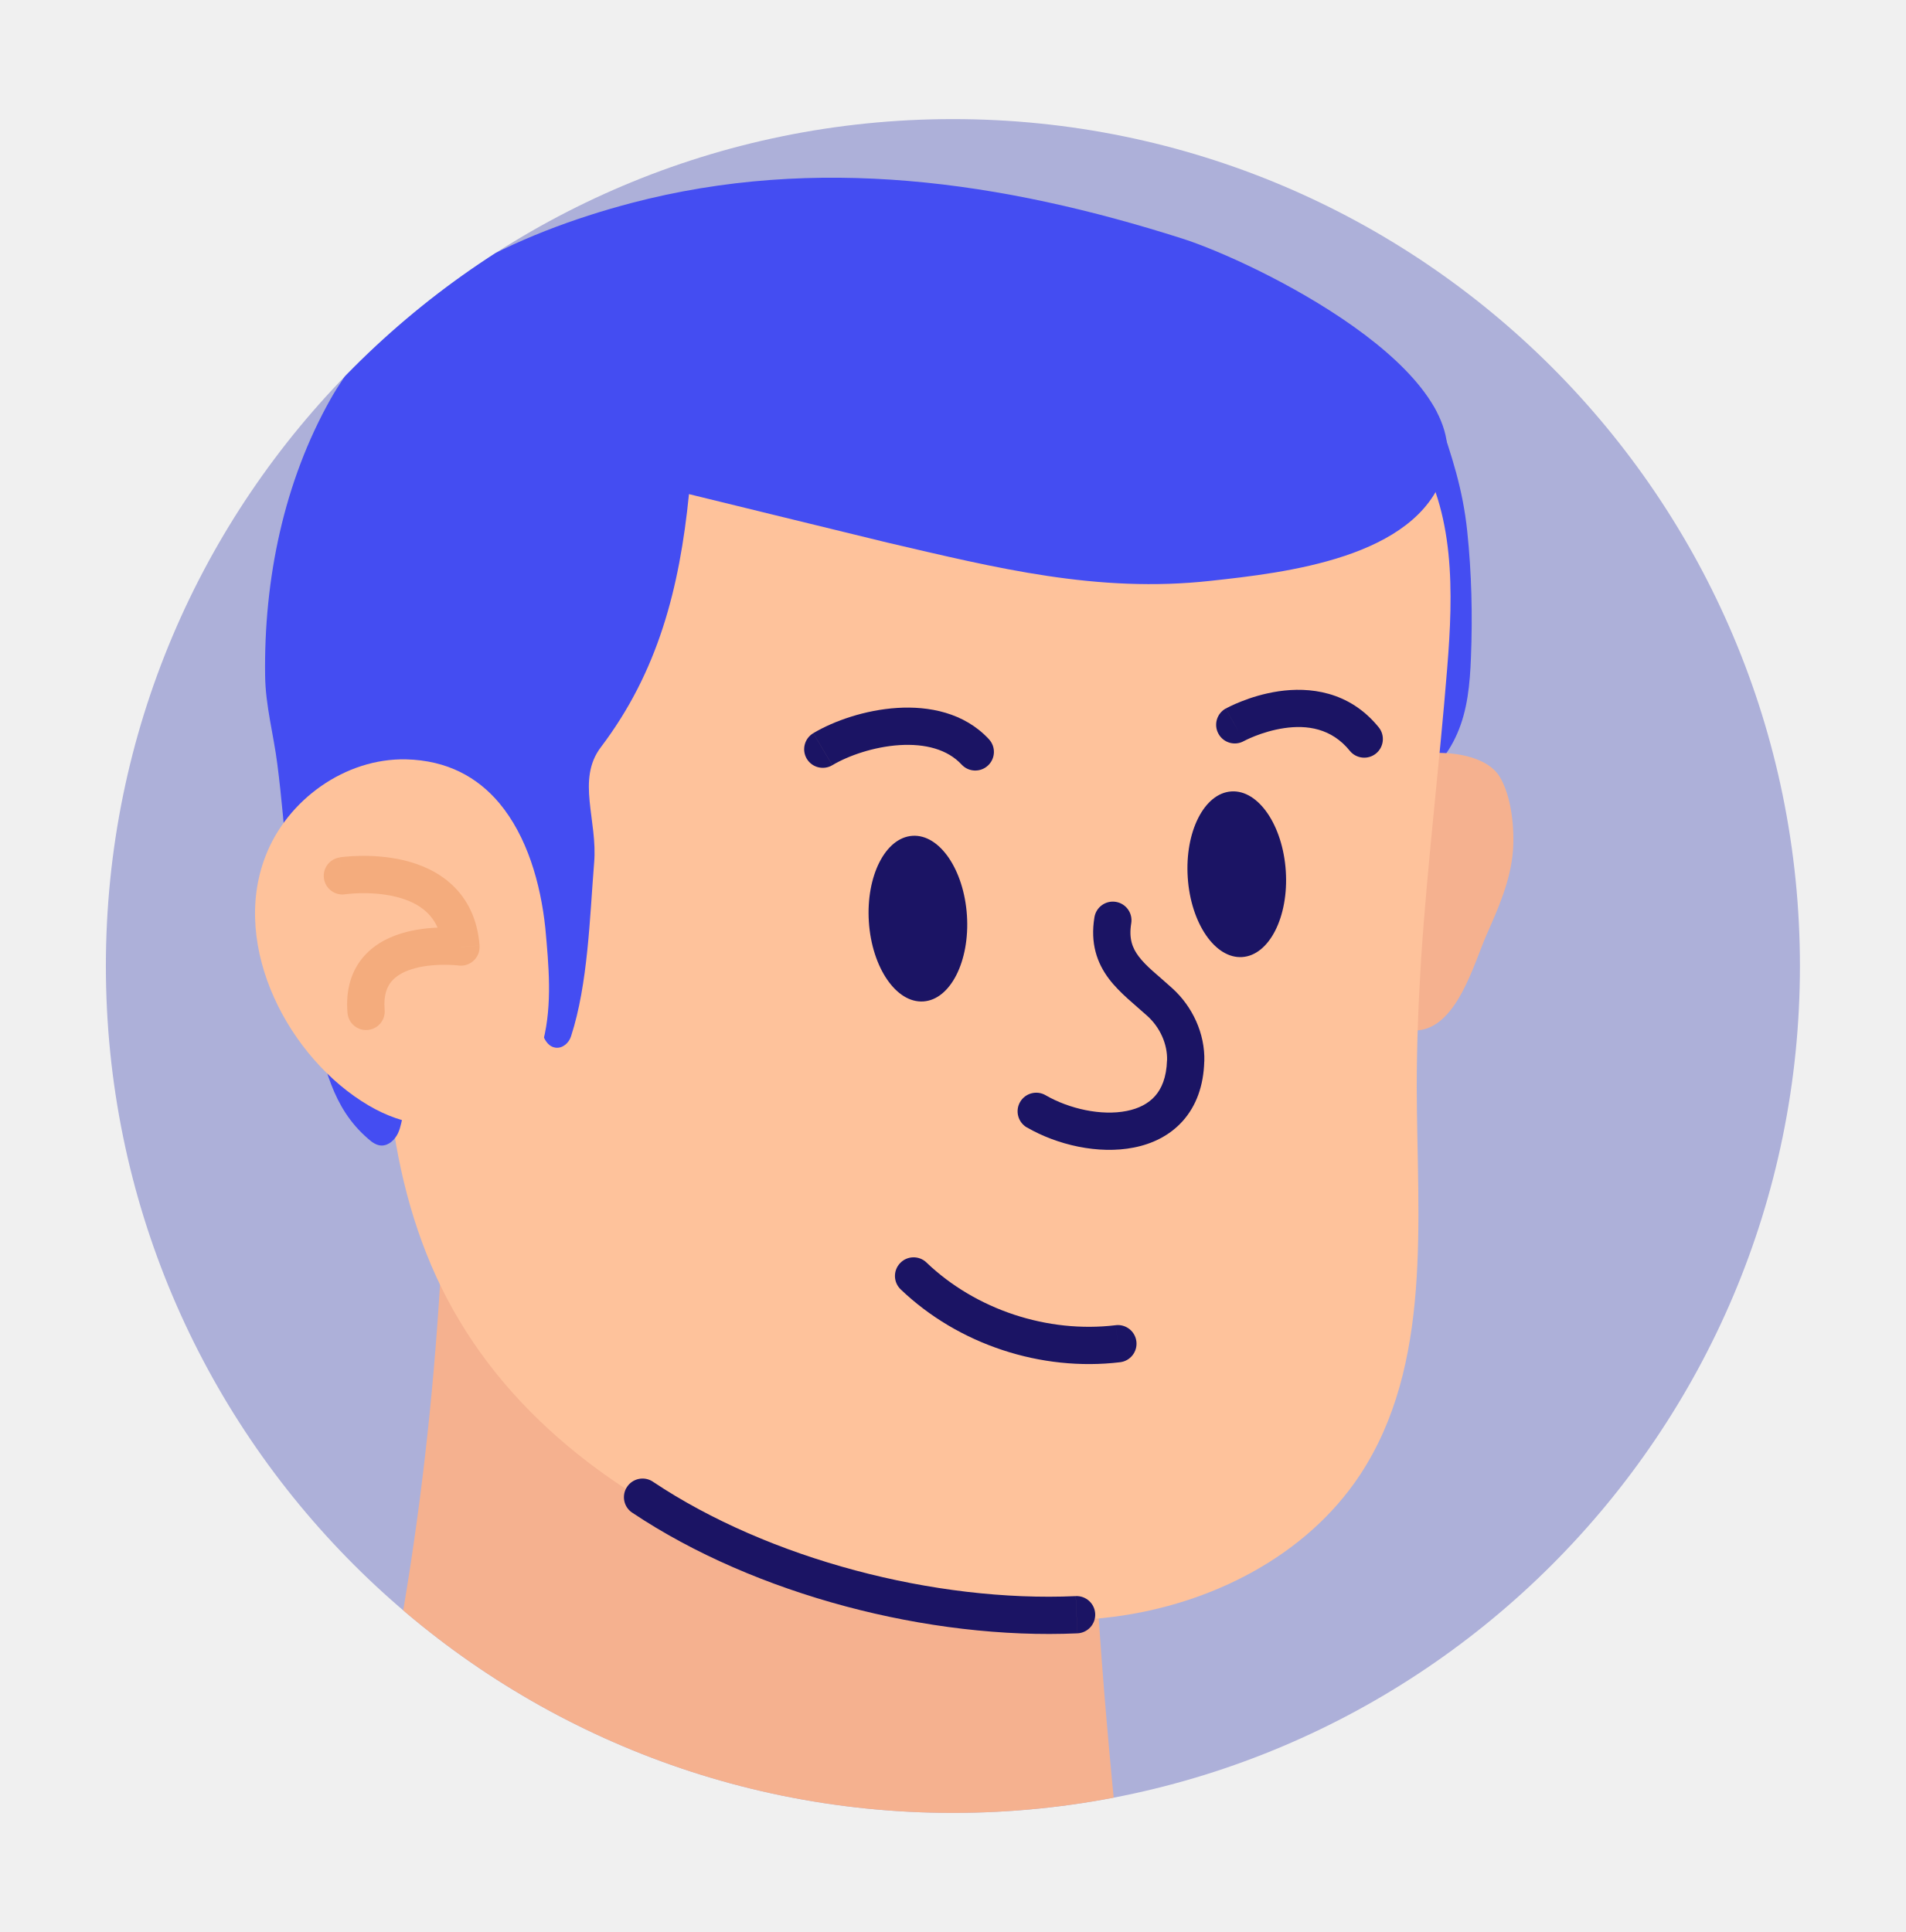
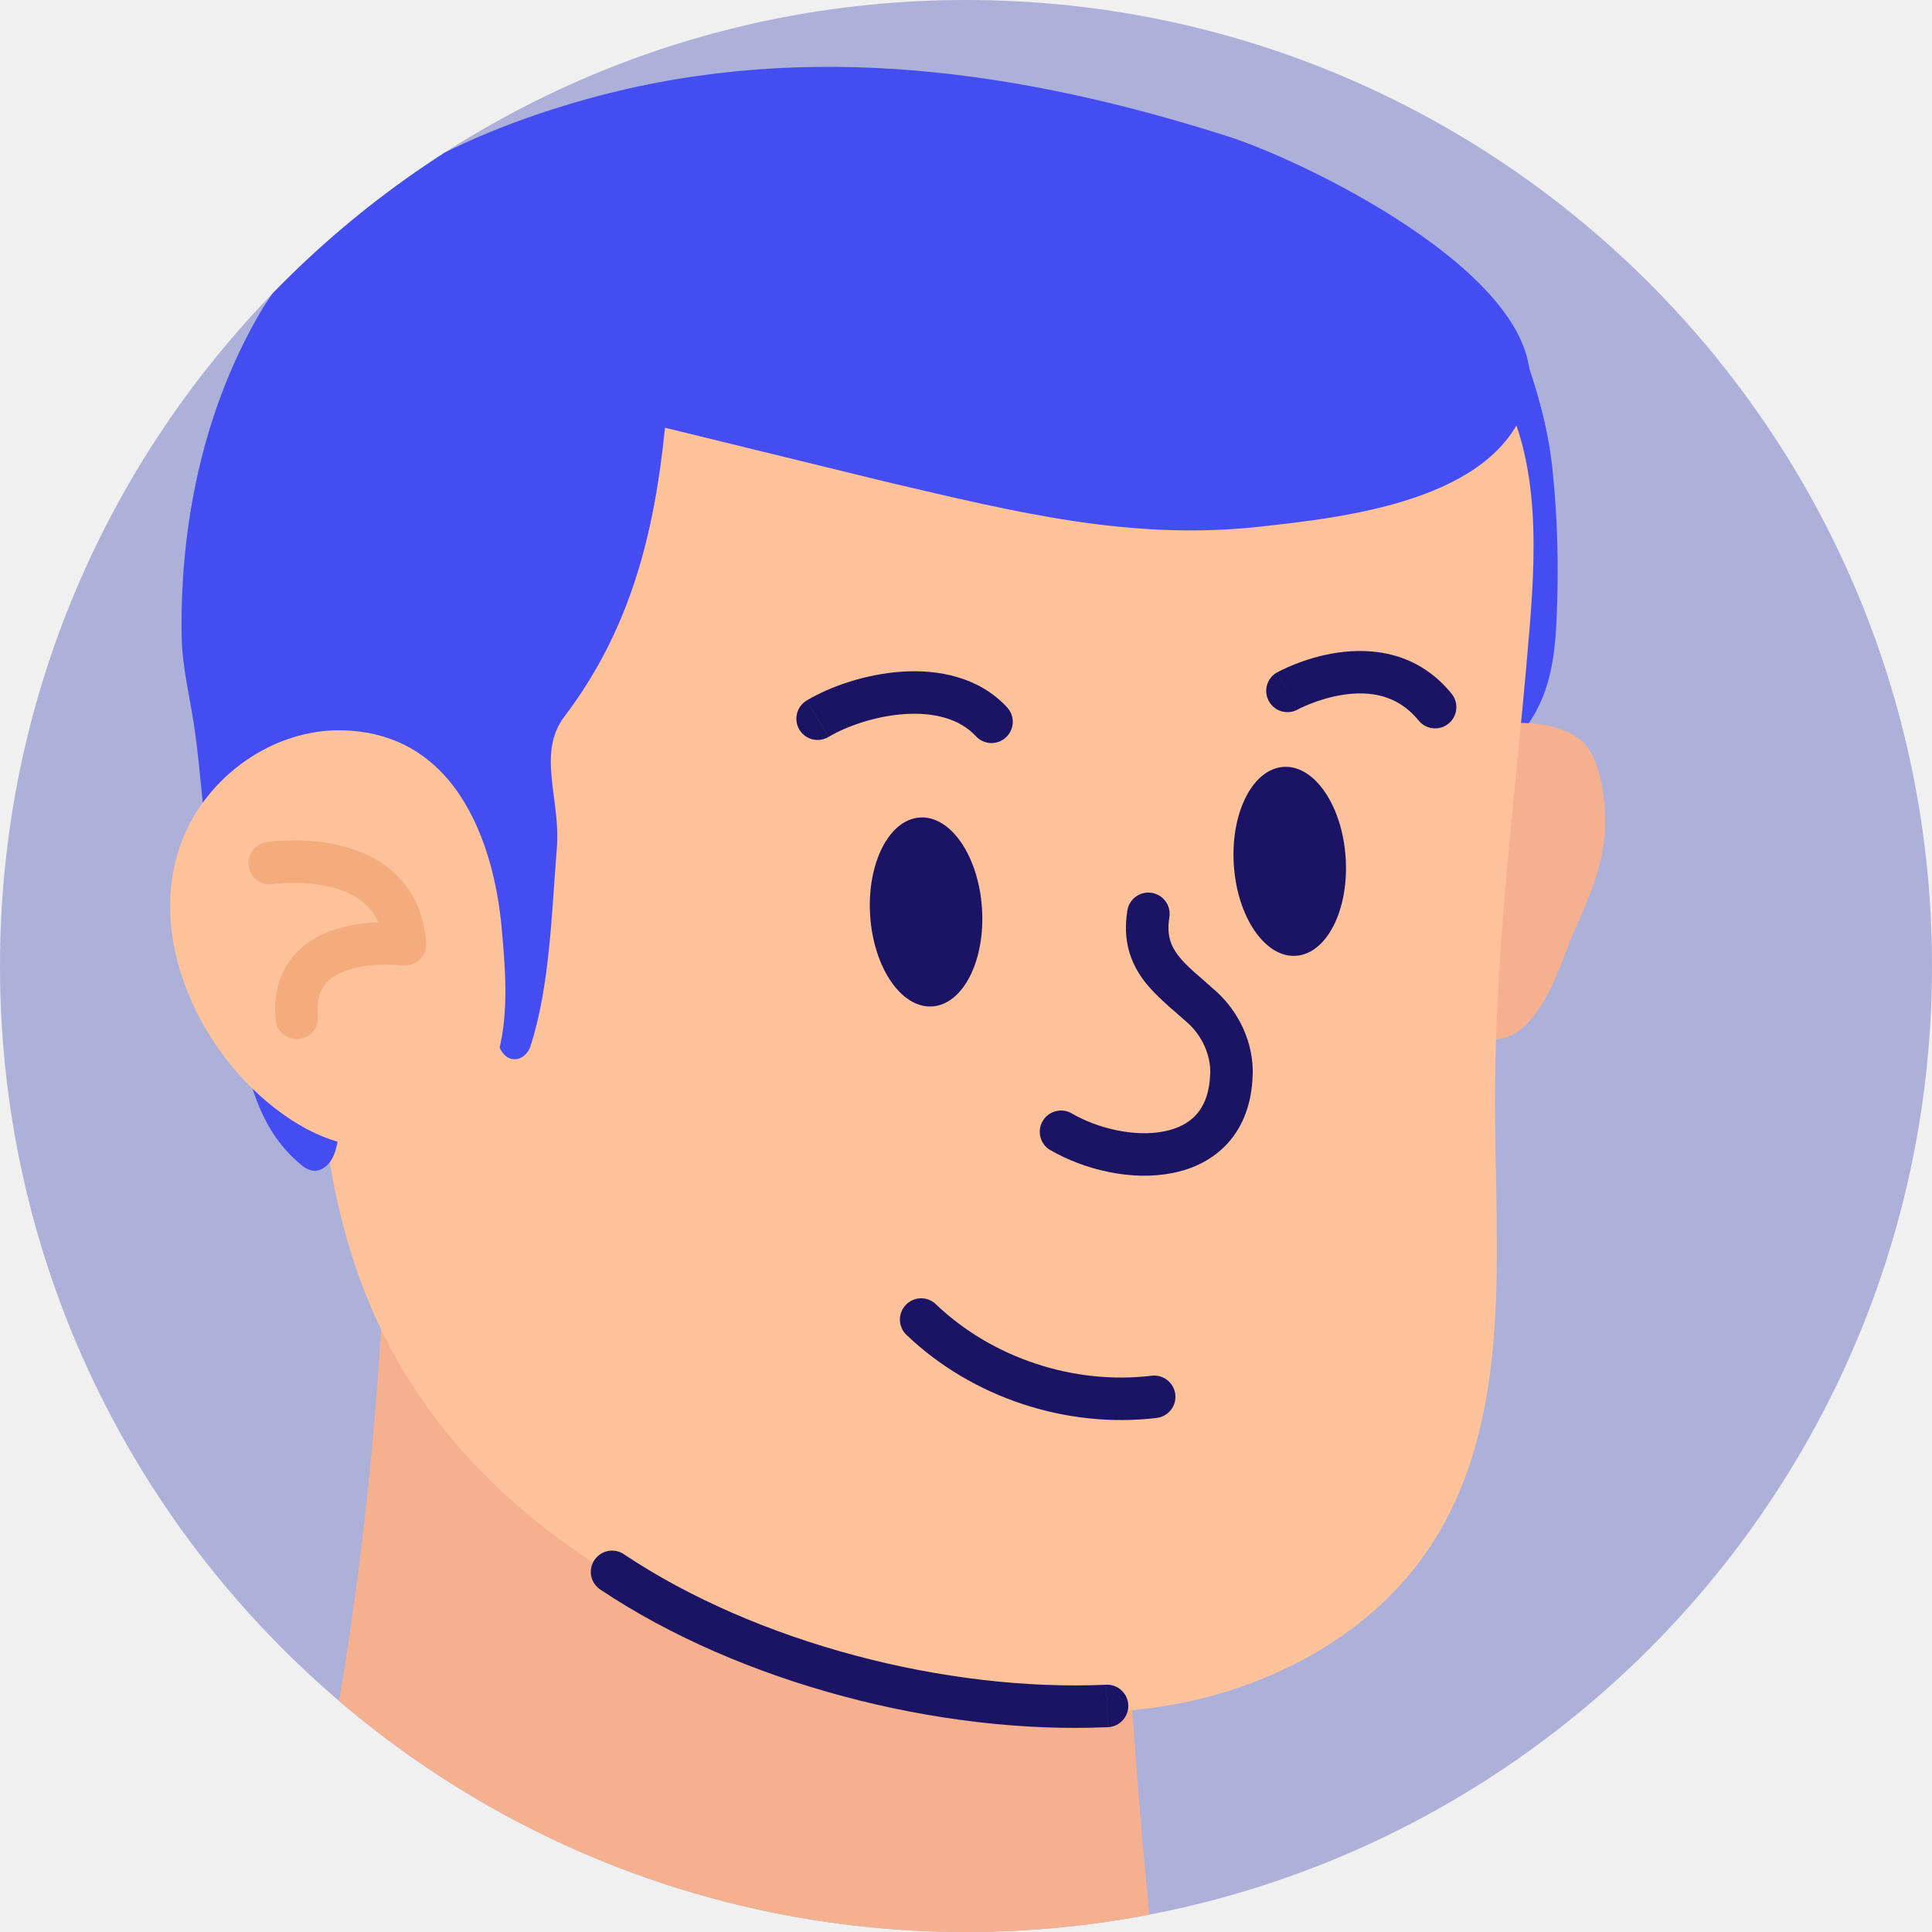
- <svg xmlns="http://www.w3.org/2000/svg" width="72" height="73" viewBox="0 0 72 73" fill="none">
-   <g clip-path="url(#clip0_51487_16411)">
-     <path d="M68 4.5H4V68.5H68V4.5Z" fill="#ADB0D9" />
-     <path d="M51.859 21.882C52.102 20.986 52.755 20.129 52.589 19.22C52.461 18.516 52.166 17.786 52.256 17.057C52.32 16.519 53.126 14.906 53.83 15.098C54.112 15.175 54.253 15.495 54.342 15.764C54.854 17.236 55.264 18.49 55.43 20.065C55.597 21.652 55.635 23.252 55.571 24.852C55.533 25.838 55.443 26.836 55.046 27.732C54.701 28.526 54.112 29.217 53.395 29.69C53.19 29.242 52.755 28.961 52.435 28.59C51.923 28.014 51.68 27.258 51.539 26.503C51.539 24.903 51.437 23.47 51.859 21.882Z" fill="#444DF2" />
-     <path d="M50.374 36.5C50.118 35.45 50.221 34.35 50.323 33.274C50.451 31.982 50.835 30.638 51.629 29.69C52.243 28.961 53.114 28.474 54.291 28.449C55.072 28.436 56.199 28.628 56.647 29.332C57.107 30.074 57.222 31.316 57.158 32.148C57.069 33.274 56.608 34.311 56.16 35.322C55.674 36.436 55.034 38.83 53.549 38.932C52 39.047 50.733 37.946 50.374 36.5Z" fill="#F5B18F" />
-     <path d="M42.131 68.5H13.651C13.754 68.065 13.856 67.63 13.959 67.194C15.994 58.465 16.787 50.004 16.903 40.852C24.109 43.514 31.687 42.375 39.123 42.26C41.888 42.222 40.967 45.358 40.992 48.289C41.031 51.95 41.171 55.598 41.389 59.233C41.568 62.331 41.824 65.428 42.131 68.5Z" fill="#F5B18F" />
-     <path d="M54.675 25.236C54.381 28.897 53.933 32.558 53.689 36.231C53.587 37.857 53.523 39.47 53.523 41.095C53.536 46.113 54.137 51.553 51.373 55.738C49.337 58.81 45.741 60.615 42.08 61.089C39.43 61.434 36.781 61.114 34.195 60.538C30.163 59.655 26.029 58.042 22.611 55.546C20.512 54.01 18.694 52.142 17.35 49.889C16.057 47.738 15.289 45.319 14.893 42.823C14.688 41.505 14.585 40.161 14.573 38.817C14.547 36.321 14.803 33.825 15.161 31.354C15.673 27.822 16.173 24.084 18.182 21.038C20.064 18.196 22.854 15.982 25.965 14.612C31.161 12.334 37.037 12.18 42.707 12.526C44.717 12.654 46.739 12.833 48.646 13.473C50.553 14.113 52.345 15.252 53.433 16.929C54.982 19.322 54.905 22.394 54.675 25.236Z" fill="#FEC29B" />
-     <path d="M34.883 37.839C35.906 37.772 36.643 36.317 36.53 34.588C36.416 32.86 35.495 31.513 34.472 31.581C33.449 31.648 32.712 33.103 32.825 34.831C32.939 36.56 33.86 37.906 34.883 37.839Z" fill="#1B1464" />
-     <path d="M46.929 36.162C47.952 36.095 48.69 34.64 48.576 32.911C48.463 31.183 47.541 29.836 46.519 29.904C45.496 29.971 44.758 31.426 44.872 33.155C44.985 34.883 45.907 36.23 46.929 36.162Z" fill="#1B1464" />
-     <path d="M31.446 28.912C32.05 28.552 33.014 28.216 33.981 28.154C34.954 28.093 35.795 28.313 36.329 28.889L37.362 27.932C36.425 26.921 35.082 26.673 33.892 26.749C32.696 26.825 31.516 27.232 30.725 27.703L31.446 28.912ZM36.329 28.889C36.594 29.175 37.039 29.191 37.324 28.926C37.609 28.661 37.626 28.216 37.361 27.932L36.329 28.889ZM30.724 27.704C30.39 27.904 30.281 28.335 30.479 28.669C30.679 29.003 31.11 29.112 31.445 28.913L30.724 27.704Z" fill="#1B1464" />
-     <path d="M46.65 27.386C46.991 28.002 46.99 28.002 46.99 28.002C46.99 28.002 46.991 28.002 46.993 28.001C46.995 28 47.002 27.996 47.011 27.992C47.027 27.983 47.055 27.969 47.092 27.951C47.167 27.915 47.278 27.865 47.417 27.81C47.7 27.699 48.087 27.575 48.516 27.512C49.373 27.386 50.3 27.512 50.994 28.368L52.087 27.481C50.963 26.096 49.445 25.954 48.312 26.119C47.746 26.202 47.251 26.362 46.902 26.501C46.725 26.57 46.582 26.635 46.482 26.684C46.431 26.708 46.391 26.729 46.363 26.744C46.349 26.752 46.337 26.758 46.328 26.762C46.324 26.764 46.321 26.766 46.318 26.768C46.317 26.77 46.315 26.77 46.314 26.771C46.314 26.771 46.313 26.771 46.313 26.772C46.309 26.771 46.308 26.771 46.65 27.386ZM50.993 28.368C51.237 28.67 51.681 28.716 51.983 28.472C52.285 28.227 52.331 27.783 52.087 27.481L50.993 28.368ZM46.308 26.771C45.967 26.959 45.844 27.388 46.034 27.728C46.222 28.069 46.651 28.192 46.991 28.002L46.308 26.771Z" fill="#1B1464" />
-     <path d="M34.029 48.721C36.205 50.801 39.333 51.829 42.317 51.471L42.149 50.073C39.578 50.382 36.869 49.489 35 47.703L34.029 48.721ZM42.317 51.471C42.703 51.425 42.978 51.074 42.932 50.688C42.886 50.301 42.535 50.026 42.149 50.072L42.317 51.471ZM35.002 47.703C34.72 47.434 34.274 47.444 34.006 47.726C33.737 48.007 33.747 48.453 34.029 48.721L35.002 47.703Z" fill="#1B1464" />
-     <path d="M54.547 17.902C53.485 21.089 48.557 21.639 45.741 21.946C41.453 22.42 37.639 21.46 33.517 20.5C32.979 20.372 26.029 18.67 26.029 18.67C25.671 22.228 24.864 25.377 22.701 28.231C21.767 29.46 22.586 30.996 22.445 32.609C22.279 34.67 22.215 37.178 21.575 39.15C21.498 39.406 21.255 39.623 20.986 39.585C20.614 39.534 20.499 39.086 20.358 38.74C20.038 37.934 19.13 37.204 18.234 37.588C17.389 37.959 16.966 39.278 16.531 40.007C16.122 40.698 15.482 41.287 15.251 42.055C15.175 42.311 15.149 42.58 15.034 42.823C14.918 43.066 14.688 43.284 14.419 43.284C14.227 43.284 14.048 43.156 13.907 43.028C12.512 41.825 12.282 40.238 11.808 38.599C11.271 36.679 11.053 34.695 10.861 32.724C10.746 31.444 10.643 30.151 10.477 28.871C10.336 27.758 10.029 26.657 10.016 25.53C9.965 21.895 10.72 18.209 12.499 15.06C14.829 10.964 19.578 8.801 23.84 7.674C30.855 5.831 37.856 6.842 44.678 9.018C47.431 9.902 55.853 14.023 54.547 17.902Z" fill="#444DF2" />
-     <path d="M44.282 37.336C43.719 36.824 43.319 36.533 43.021 36.14C42.778 35.818 42.642 35.463 42.737 34.886L41.347 34.658C41.185 35.642 41.44 36.382 41.897 36.988C42.3 37.521 42.911 37.992 43.335 38.378L44.282 37.336ZM45.498 40.106C45.53 39.05 45.047 38.023 44.279 37.333L43.338 38.38C43.825 38.817 44.109 39.454 44.091 40.062L45.498 40.106ZM38.797 42.6C39.931 43.257 41.493 43.627 42.838 43.359C43.524 43.224 44.186 42.914 44.685 42.355C45.189 41.79 45.471 41.032 45.496 40.103L44.089 40.063C44.069 40.721 43.879 41.143 43.633 41.418C43.383 41.698 43.022 41.888 42.562 41.978C41.616 42.167 40.4 41.903 39.498 41.381L38.797 42.6ZM42.737 34.886C42.8 34.502 42.54 34.14 42.156 34.077C41.772 34.014 41.41 34.274 41.347 34.658L42.737 34.886ZM43.808 37.857L43.335 38.378C43.336 38.379 43.337 38.38 43.338 38.38L43.808 37.857ZM44.794 40.084L44.09 40.062V40.063L44.794 40.084ZM39.501 41.382C39.164 41.187 38.734 41.303 38.538 41.639C38.344 41.976 38.459 42.406 38.796 42.602L39.501 41.382Z" fill="#1B1464" />
-     <path d="M18.861 30.343C18.042 29.37 16.902 28.73 15.341 28.692C13.05 28.641 10.848 30.215 10.029 32.353C8.698 35.796 10.925 40.007 13.933 41.774C16.608 43.348 19.744 42.426 20.525 39.316C20.87 37.934 20.73 36.474 20.602 35.066C20.422 33.364 19.91 31.598 18.861 30.343Z" fill="#FEC29B" />
-     <path d="M17.414 35.783C17.508 35.086 17.506 35.086 17.506 35.086C17.506 35.086 17.506 35.086 17.505 35.086H17.504C17.503 35.086 17.501 35.086 17.5 35.086C17.496 35.086 17.492 35.084 17.487 35.084C17.477 35.083 17.463 35.082 17.446 35.079C17.412 35.075 17.364 35.07 17.304 35.066C17.185 35.057 17.019 35.047 16.822 35.046C16.431 35.043 15.893 35.074 15.35 35.215C14.811 35.354 14.205 35.618 13.755 36.127C13.285 36.657 13.051 37.377 13.129 38.277L14.532 38.155C14.482 37.583 14.632 37.262 14.809 37.061C15.007 36.838 15.314 36.678 15.703 36.578C16.087 36.478 16.493 36.453 16.815 36.454C16.974 36.455 17.104 36.463 17.195 36.469C17.24 36.473 17.275 36.476 17.296 36.478C17.308 36.48 17.316 36.481 17.32 36.481C17.322 36.481 17.323 36.481 17.323 36.481C17.321 36.481 17.321 36.481 17.414 35.783ZM12.934 33.095C13.039 33.791 13.039 33.791 13.039 33.791C13.039 33.791 13.042 33.791 13.044 33.79C13.049 33.789 13.058 33.789 13.07 33.786C13.094 33.784 13.133 33.779 13.184 33.774C13.285 33.763 13.433 33.753 13.614 33.749C13.977 33.742 14.451 33.765 14.918 33.875C15.388 33.985 15.812 34.174 16.124 34.469C16.421 34.75 16.662 35.167 16.714 35.834L18.118 35.727C18.041 34.731 17.659 33.98 17.092 33.445C16.54 32.924 15.859 32.648 15.242 32.502C14.621 32.357 14.022 32.331 13.587 32.34C13.367 32.344 13.184 32.358 13.053 32.369C12.988 32.376 12.935 32.382 12.898 32.386C12.879 32.389 12.865 32.39 12.854 32.392C12.848 32.394 12.843 32.394 12.839 32.394C12.838 32.394 12.836 32.394 12.836 32.395H12.834C12.834 32.395 12.834 32.395 12.833 32.395C12.829 32.399 12.829 32.399 12.934 33.095ZM13.129 38.277C13.162 38.664 13.504 38.951 13.892 38.917C14.28 38.883 14.566 38.542 14.532 38.154L13.129 38.277ZM17.414 35.783L17.321 36.481C17.531 36.509 17.743 36.44 17.898 36.294C18.053 36.148 18.132 35.941 18.116 35.728L17.414 35.783ZM12.829 32.399C12.445 32.458 12.18 32.816 12.239 33.2C12.298 33.584 12.656 33.849 13.04 33.79L12.829 32.399Z" fill="#F4AC7D" />
-     <path d="M40.64 60.309C35.338 60.546 29.051 58.917 24.666 55.986L23.884 57.155C28.535 60.266 35.124 61.964 40.703 61.715L40.64 60.309ZM24.667 55.986C24.343 55.769 23.907 55.856 23.69 56.18C23.474 56.504 23.561 56.94 23.885 57.157L24.667 55.986ZM40.704 61.715C41.092 61.697 41.393 61.368 41.376 60.98C41.359 60.592 41.029 60.291 40.641 60.308L40.704 61.715Z" fill="#1B1464" />
+ <svg xmlns="http://www.w3.org/2000/svg" width="64" height="64" viewBox="0 0 64 64" fill="none">
+   <g clip-path="url(#clip0_56249_16276)">
+     <path d="M64 0H0V64H64V0Z" fill="#ADB0D9" />
+     <path d="M47.859 17.382C48.102 16.486 48.755 15.629 48.589 14.72C48.461 14.016 48.166 13.286 48.256 12.557C48.32 12.019 49.126 10.406 49.83 10.598C50.112 10.675 50.253 10.995 50.342 11.264C50.854 12.736 51.264 13.99 51.43 15.565C51.597 17.152 51.635 18.752 51.571 20.352C51.533 21.337 51.443 22.336 51.046 23.232C50.701 24.026 50.112 24.717 49.395 25.19C49.19 24.742 48.755 24.461 48.435 24.09C47.923 23.514 47.68 22.758 47.539 22.003C47.539 20.403 47.437 18.97 47.859 17.382Z" fill="#444DF2" />
+     <path d="M46.374 32C46.118 30.95 46.221 29.85 46.323 28.774C46.451 27.482 46.835 26.138 47.629 25.19C48.243 24.461 49.114 23.974 50.291 23.949C51.072 23.936 52.198 24.128 52.646 24.832C53.107 25.574 53.222 26.816 53.158 27.648C53.069 28.774 52.608 29.811 52.16 30.822C51.673 31.936 51.033 34.33 49.549 34.432C48 34.547 46.733 33.446 46.374 32Z" fill="#F5B18F" />
+     <path d="M38.131 64H9.651C9.754 63.565 9.856 63.13 9.958 62.694C11.993 53.965 12.787 45.504 12.902 36.352C20.109 39.014 27.686 37.875 35.123 37.76C37.888 37.722 36.966 40.858 36.992 43.789C37.03 47.45 37.171 51.098 37.389 54.733C37.568 57.831 37.824 60.928 38.131 64Z" fill="#F5B18F" />
+     <path d="M50.675 20.736C50.381 24.397 49.933 28.058 49.69 31.731C49.587 33.357 49.523 34.969 49.523 36.595C49.536 41.613 50.138 47.053 47.373 51.238C45.338 54.31 41.741 56.115 38.08 56.589C35.43 56.934 32.781 56.614 30.195 56.038C26.163 55.155 22.029 53.542 18.611 51.046C16.512 49.51 14.694 47.642 13.35 45.389C12.058 43.238 11.29 40.819 10.893 38.323C10.688 37.005 10.586 35.661 10.573 34.317C10.547 31.821 10.803 29.325 11.162 26.854C11.674 23.322 12.173 19.584 14.182 16.538C16.064 13.696 18.854 11.482 21.965 10.112C27.162 7.833 33.037 7.68 38.707 8.025C40.717 8.153 42.739 8.333 44.646 8.973C46.554 9.613 48.346 10.752 49.434 12.429C50.982 14.822 50.906 17.894 50.675 20.736Z" fill="#FEC29B" />
+     <path d="M30.883 33.339C31.906 33.272 32.643 31.817 32.529 30.088C32.416 28.36 31.495 27.013 30.472 27.081C29.449 27.148 28.712 28.603 28.825 30.332C28.939 32.06 29.86 33.407 30.883 33.339Z" fill="#1B1464" />
+     <path d="M42.929 31.662C43.952 31.595 44.69 30.14 44.576 28.411C44.463 26.683 43.541 25.336 42.519 25.404C41.496 25.471 40.758 26.926 40.872 28.655C40.985 30.383 41.907 31.73 42.929 31.662Z" fill="#1B1464" />
+     <path d="M27.446 24.412C28.05 24.052 29.014 23.716 29.982 23.654C30.954 23.593 31.795 23.813 32.329 24.389L33.362 23.432C32.425 22.421 31.082 22.173 29.892 22.249C28.696 22.325 27.516 22.732 26.725 23.203L27.446 24.412ZM32.329 24.389C32.594 24.675 33.039 24.691 33.324 24.426C33.609 24.161 33.626 23.716 33.361 23.432L32.329 24.389ZM26.724 23.204C26.39 23.404 26.281 23.835 26.479 24.169C26.679 24.503 27.11 24.612 27.445 24.413L26.724 23.204Z" fill="#1B1464" />
+     <path d="M42.65 22.886C42.991 23.502 42.99 23.502 42.99 23.502C42.99 23.502 42.991 23.502 42.993 23.501C42.995 23.5 43.002 23.496 43.011 23.492C43.027 23.483 43.055 23.469 43.092 23.451C43.167 23.415 43.278 23.365 43.417 23.31C43.7 23.199 44.087 23.075 44.516 23.012C45.373 22.886 46.3 23.012 46.994 23.868L48.087 22.981C46.963 21.596 45.445 21.454 44.312 21.619C43.746 21.702 43.251 21.862 42.902 22.001C42.725 22.07 42.582 22.135 42.482 22.184C42.431 22.208 42.391 22.229 42.363 22.244C42.349 22.252 42.337 22.258 42.328 22.262C42.324 22.264 42.321 22.266 42.318 22.268C42.317 22.27 42.315 22.27 42.314 22.271C42.314 22.271 42.313 22.271 42.313 22.272C42.309 22.271 42.308 22.271 42.65 22.886ZM46.993 23.868C47.237 24.17 47.681 24.216 47.983 23.972C48.285 23.727 48.331 23.283 48.087 22.981L46.993 23.868ZM42.308 22.271C41.967 22.459 41.844 22.888 42.034 23.228C42.222 23.569 42.651 23.692 42.991 23.502L42.308 22.271Z" fill="#1B1464" />
+     <path d="M30.029 44.221C32.205 46.301 35.333 47.329 38.317 46.971L38.149 45.573C35.578 45.882 32.869 44.989 31 43.203L30.029 44.221ZM38.317 46.971C38.703 46.925 38.979 46.574 38.933 46.188C38.886 45.801 38.536 45.526 38.149 45.572L38.317 46.971ZM31.002 43.203C30.72 42.934 30.275 42.944 30.006 43.226C29.737 43.507 29.747 43.953 30.029 44.221L31.002 43.203Z" fill="#1B1464" />
+     <path d="M50.547 13.402C49.485 16.589 44.557 17.139 41.741 17.446C37.453 17.92 33.639 16.96 29.517 16C28.979 15.872 22.029 14.169 22.029 14.169C21.671 17.728 20.864 20.877 18.701 23.731C17.767 24.96 18.586 26.496 18.445 28.109C18.279 30.169 18.215 32.678 17.575 34.65C17.498 34.906 17.255 35.123 16.986 35.085C16.614 35.033 16.499 34.586 16.358 34.24C16.038 33.434 15.13 32.704 14.234 33.088C13.389 33.459 12.966 34.778 12.531 35.507C12.122 36.198 11.482 36.787 11.251 37.555C11.175 37.811 11.149 38.08 11.034 38.323C10.918 38.566 10.688 38.784 10.419 38.784C10.227 38.784 10.048 38.656 9.907 38.528C8.512 37.325 8.282 35.737 7.808 34.099C7.271 32.179 7.053 30.195 6.861 28.224C6.746 26.944 6.643 25.651 6.477 24.371C6.336 23.258 6.029 22.157 6.016 21.03C5.965 17.395 6.72 13.709 8.499 10.56C10.829 6.464 15.578 4.301 19.84 3.174C26.855 1.331 33.856 2.342 40.678 4.518C43.431 5.402 51.853 9.523 50.547 13.402Z" fill="#444DF2" />
+     <path d="M40.282 32.836C39.718 32.324 39.319 32.033 39.021 31.64C38.778 31.318 38.642 30.963 38.737 30.386L37.346 30.158C37.185 31.142 37.44 31.882 37.897 32.488C38.3 33.021 38.911 33.492 39.334 33.878L40.282 32.836ZM41.498 35.606C41.53 34.55 41.047 33.523 40.279 32.833L39.338 33.88C39.825 34.317 40.109 34.954 40.091 35.562L41.498 35.606ZM34.797 38.1C35.931 38.757 37.492 39.127 38.838 38.859C39.524 38.724 40.185 38.414 40.685 37.855C41.189 37.29 41.471 36.532 41.496 35.603L40.088 35.563C40.069 36.221 39.878 36.643 39.633 36.918C39.383 37.198 39.022 37.388 38.561 37.478C37.615 37.667 36.399 37.403 35.498 36.881L34.797 38.1ZM38.737 30.386C38.799 30.002 38.539 29.64 38.156 29.577C37.772 29.514 37.409 29.774 37.346 30.158L38.737 30.386ZM39.808 33.357L39.334 33.878C39.336 33.879 39.337 33.88 39.338 33.88L39.808 33.357ZM40.794 35.584L40.09 35.562V35.563L40.794 35.584ZM35.501 36.882C35.164 36.687 34.734 36.803 34.538 37.139C34.344 37.476 34.459 37.906 34.795 38.102L35.501 36.882Z" fill="#1B1464" />
+     <path d="M14.861 25.843C14.042 24.87 12.902 24.23 11.341 24.192C9.05 24.141 6.848 25.715 6.029 27.853C4.698 31.296 6.925 35.507 9.933 37.273C12.608 38.848 15.744 37.926 16.525 34.816C16.87 33.434 16.73 31.974 16.602 30.566C16.422 28.864 15.91 27.098 14.861 25.843Z" fill="#FEC29B" />
+     <path d="M13.414 31.283C13.508 30.586 13.507 30.586 13.507 30.586C13.507 30.586 13.507 30.586 13.505 30.586H13.504C13.503 30.586 13.502 30.586 13.5 30.586C13.496 30.586 13.492 30.584 13.487 30.584C13.477 30.583 13.463 30.582 13.446 30.579C13.412 30.575 13.364 30.57 13.304 30.566C13.185 30.557 13.019 30.547 12.822 30.546C12.431 30.543 11.894 30.574 11.35 30.715C10.811 30.854 10.206 31.118 9.755 31.628C9.285 32.157 9.051 32.877 9.129 33.777L10.532 33.655C10.482 33.083 10.632 32.762 10.81 32.561C11.007 32.338 11.314 32.178 11.703 32.078C12.087 31.978 12.493 31.953 12.815 31.954C12.974 31.955 13.105 31.963 13.196 31.969C13.24 31.973 13.275 31.976 13.297 31.978C13.308 31.98 13.316 31.981 13.32 31.981C13.322 31.981 13.324 31.981 13.324 31.981C13.321 31.981 13.321 31.981 13.414 31.283ZM8.934 28.595C9.039 29.291 9.039 29.291 9.039 29.291C9.039 29.291 9.042 29.291 9.045 29.29C9.05 29.289 9.059 29.289 9.07 29.286C9.094 29.284 9.133 29.279 9.184 29.274C9.285 29.263 9.434 29.253 9.614 29.249C9.978 29.242 10.451 29.265 10.918 29.375C11.388 29.485 11.812 29.674 12.124 29.969C12.421 30.25 12.662 30.668 12.714 31.334L14.118 31.227C14.042 30.231 13.659 29.48 13.092 28.945C12.54 28.424 11.859 28.148 11.242 28.003C10.621 27.857 10.022 27.831 9.587 27.84C9.367 27.844 9.184 27.858 9.053 27.869C8.988 27.876 8.936 27.882 8.899 27.886C8.879 27.889 8.865 27.89 8.854 27.892C8.849 27.894 8.844 27.894 8.84 27.894C8.838 27.894 8.836 27.894 8.836 27.895H8.835C8.835 27.895 8.835 27.895 8.833 27.895C8.829 27.899 8.829 27.899 8.934 28.595ZM9.129 33.777C9.162 34.164 9.504 34.451 9.892 34.417C10.28 34.383 10.566 34.042 10.532 33.654L9.129 33.777ZM13.414 31.283L13.321 31.981C13.531 32.009 13.743 31.94 13.898 31.794C14.053 31.648 14.133 31.441 14.116 31.228L13.414 31.283ZM8.829 27.899C8.445 27.958 8.181 28.316 8.239 28.7C8.298 29.084 8.657 29.349 9.041 29.29L8.829 27.899Z" fill="#F4AC7D" />
+     <path d="M36.64 55.809C31.338 56.046 25.051 54.417 20.666 51.485L19.884 52.655C24.535 55.766 31.124 57.464 36.703 57.215L36.64 55.809ZM20.667 51.485C20.343 51.269 19.907 51.356 19.69 51.68C19.474 52.004 19.561 52.44 19.885 52.657L20.667 51.485ZM36.704 57.215C37.092 57.197 37.393 56.868 37.376 56.48C37.359 56.092 37.029 55.791 36.641 55.808L36.704 57.215Z" fill="#1B1464" />
  </g>
  <defs>
-     <clipPath id="clip0_51487_16411">
-       <rect x="4" y="4.5" width="64" height="64" rx="32" fill="white" />
+     <clipPath id="clip0_56249_16276">
+       <rect width="64" height="64" rx="32" fill="white" />
    </clipPath>
  </defs>
</svg>
